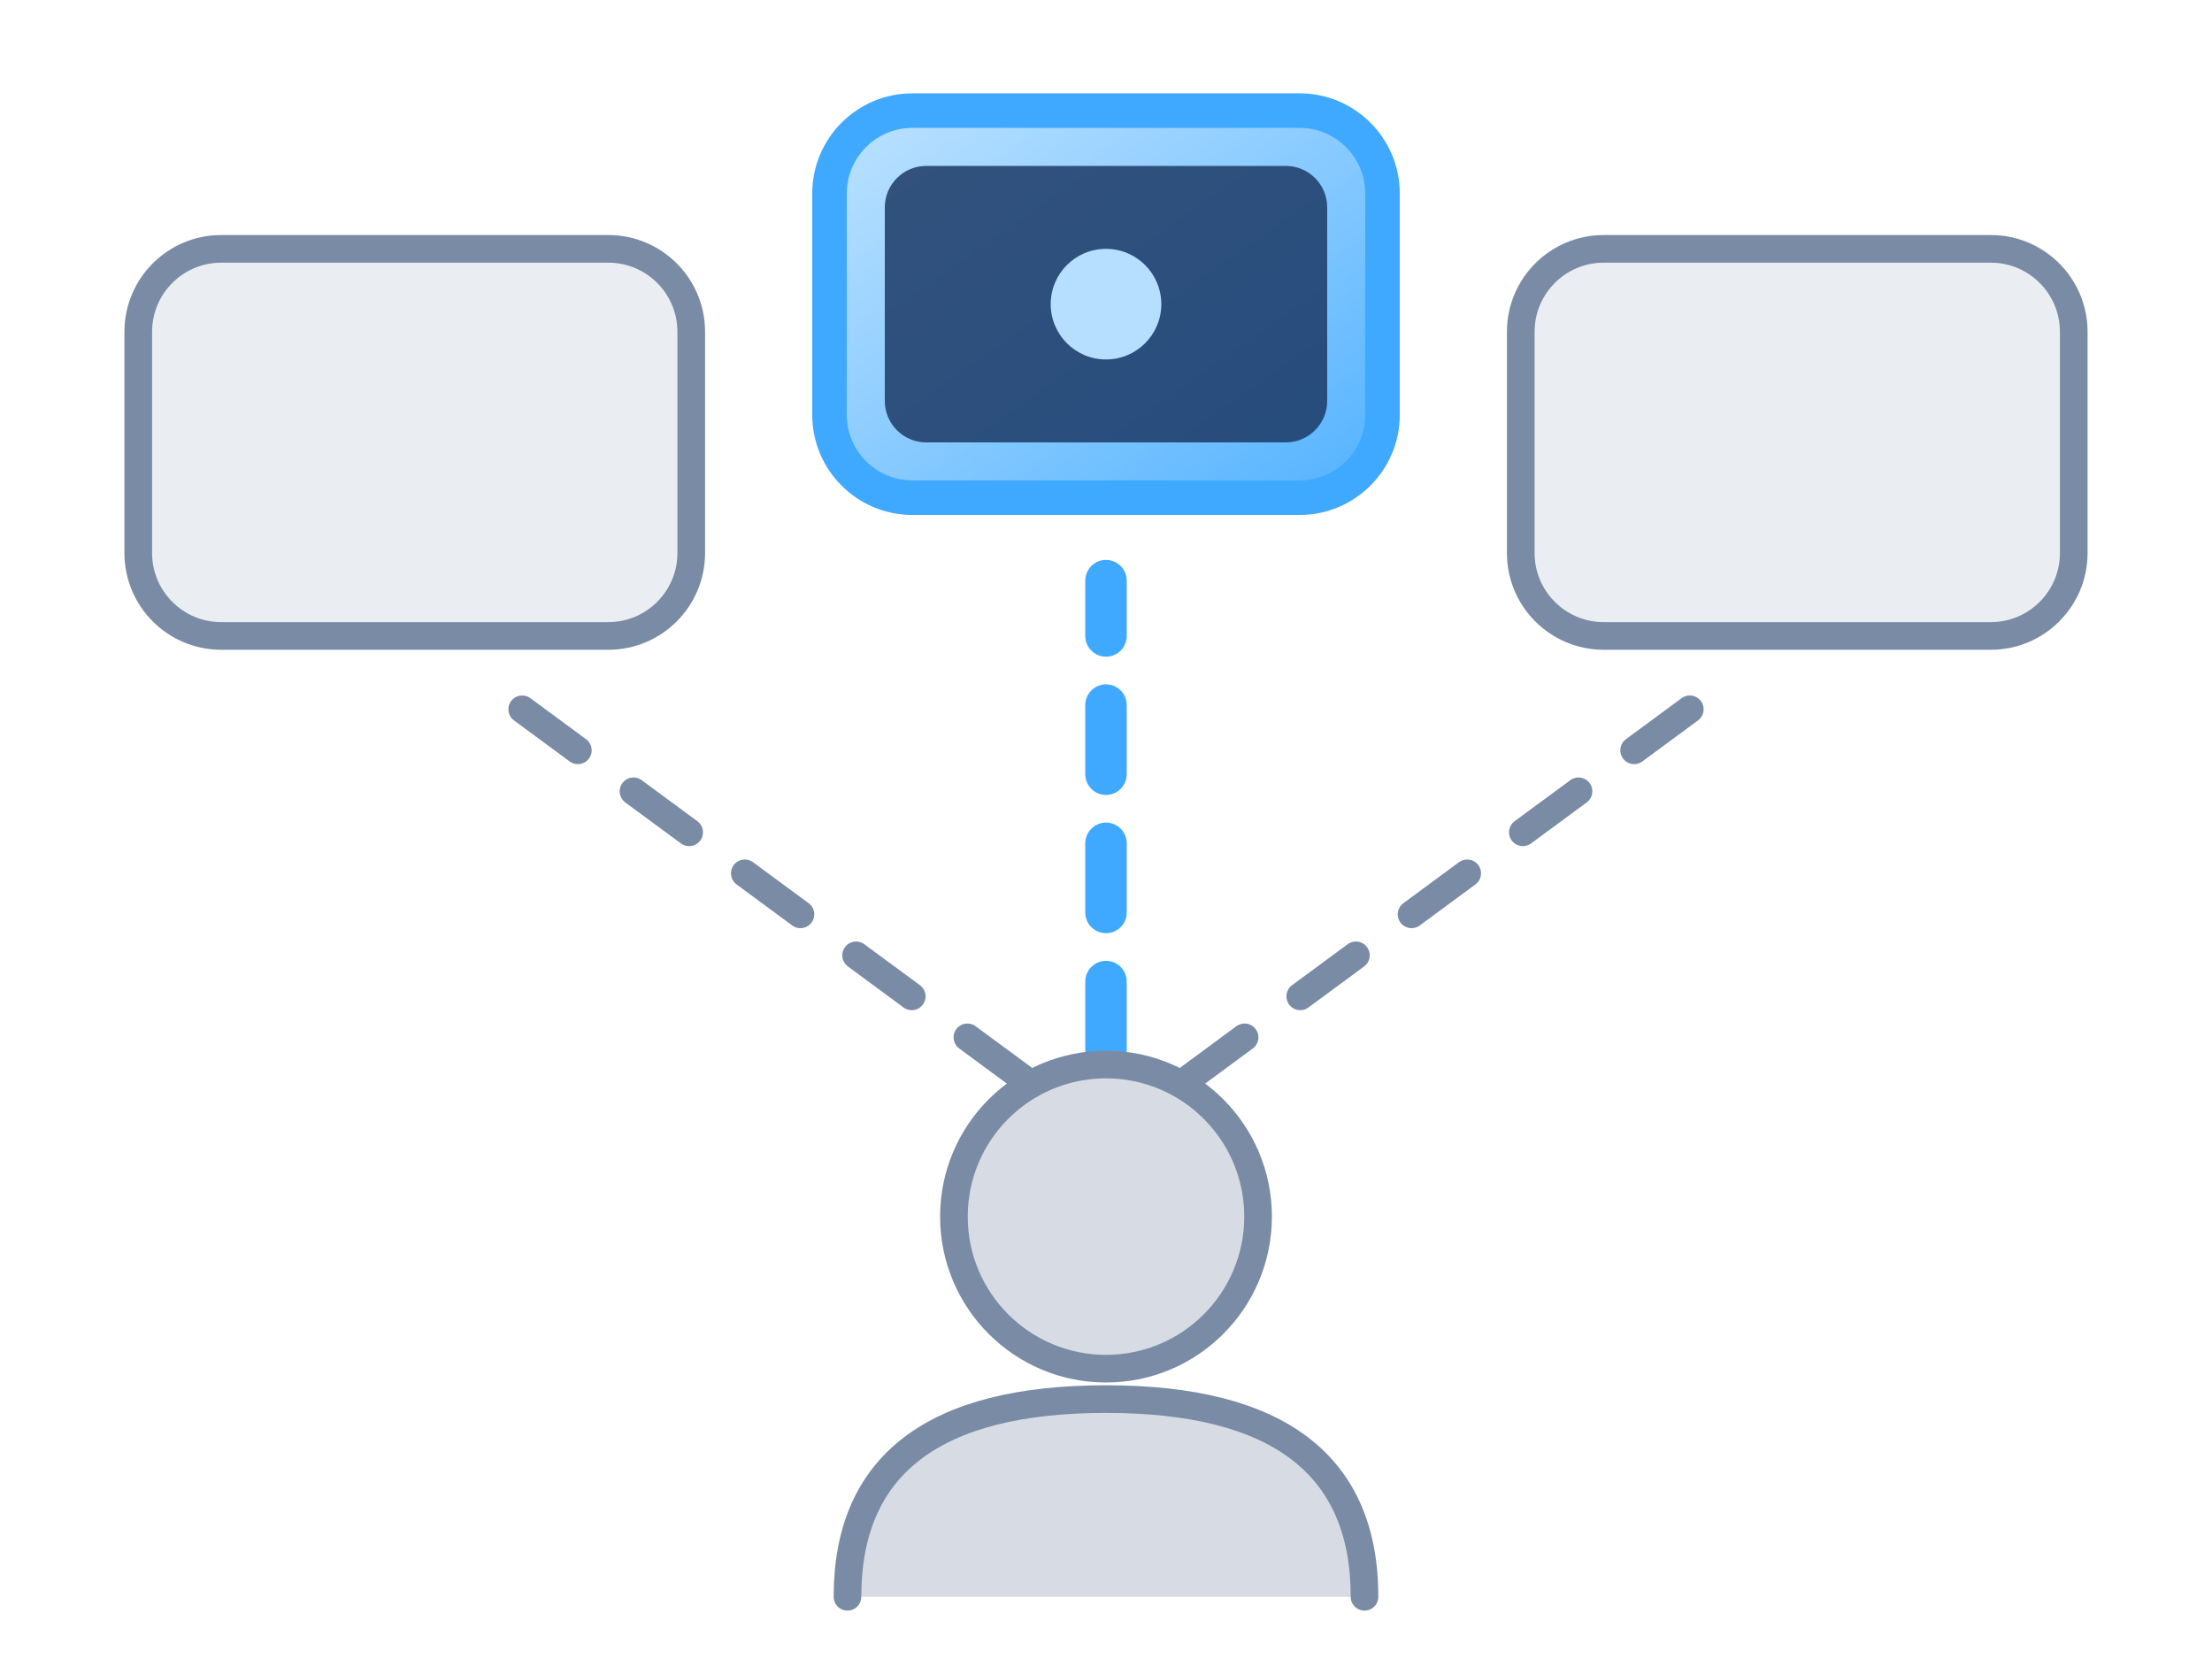
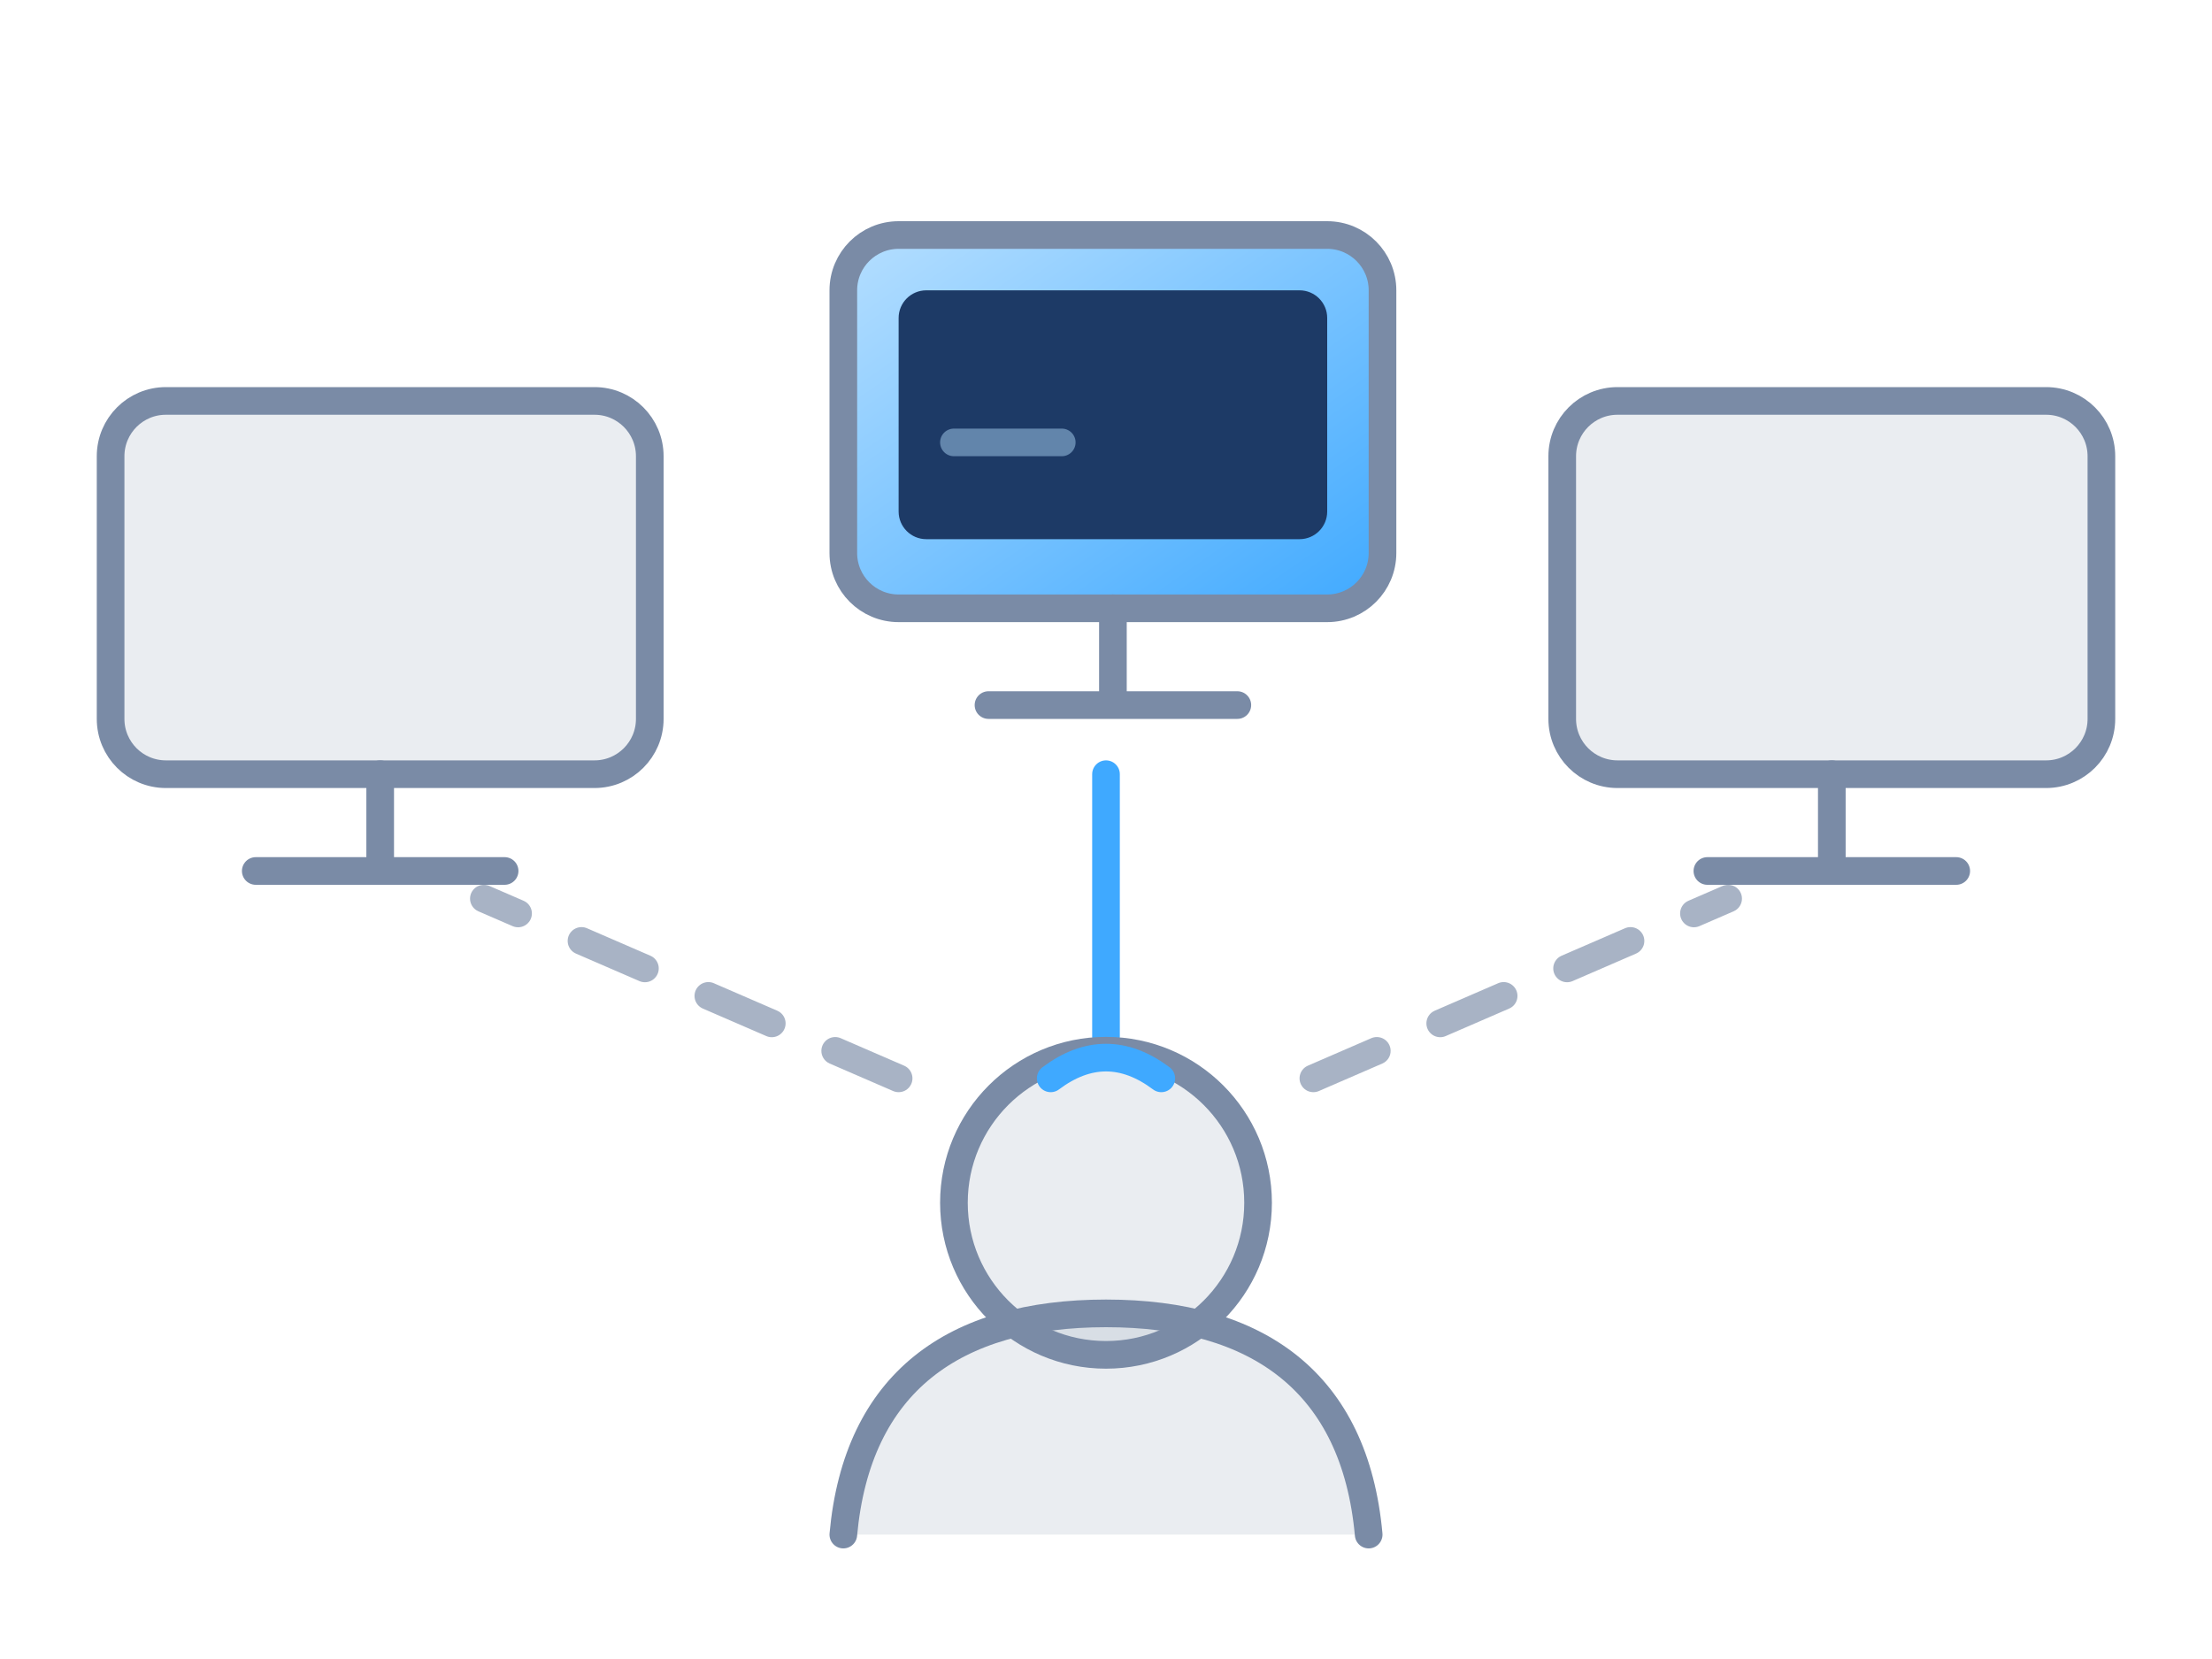
- <svg xmlns="http://www.w3.org/2000/svg" width="160" height="120" viewBox="0 0 160 120" role="img" aria-label="Look at each screen in turn">
+ <svg xmlns="http://www.w3.org/2000/svg" width="160" height="120" viewBox="0 0 160 120" role="img" aria-labelledby="title description">
  <defs>
-     <linearGradient id="scr" x1="0" y1="0" x2="1" y2="1">
-       <stop offset="0" stop-color="#B6DFFF" />
+     <linearGradient id="screen" x1="0" y1="0" x2="1" y2="1">
+       <stop stop-color="#B6DFFF" />
      <stop offset="1" stop-color="#3FA9FF" />
    </linearGradient>
-     <linearGradient id="tile" x1="0" y1="0" x2="0" y2="1">
-       <stop offset="0" stop-color="#24497F" />
-       <stop offset="1" stop-color="#0F1B2D" />
-     </linearGradient>
  </defs>
-   <rect x="10" y="18" width="40" height="28" rx="6" fill="#7A8BA6" fill-opacity=".16" stroke="#7A8BA6" stroke-width="2" />
-   <rect x="60" y="8" width="40" height="28" rx="6" fill="url(#scr)" fill-opacity=".9" stroke="#3FA9FF" stroke-width="2.5" />
-   <rect x="64" y="12" width="32" height="20" rx="3" fill="#1D3A66" fill-opacity=".85" />
-   <rect x="110" y="18" width="40" height="28" rx="6" fill="#7A8BA6" fill-opacity=".16" stroke="#7A8BA6" stroke-width="2" />
-   <path d="M80 76L80 42" fill="none" stroke="#3FA9FF" stroke-width="3" stroke-linecap="round" stroke-dasharray="5 5" />
-   <path d="M74 78L36 50" fill="none" stroke="#7A8BA6" stroke-width="2" stroke-linecap="round" stroke-dasharray="5 5" />
-   <path d="M86 78L124 50" fill="none" stroke="#7A8BA6" stroke-width="2" stroke-linecap="round" stroke-dasharray="5 5" />
-   <circle cx="80" cy="88" r="11" fill="#7A8BA6" fill-opacity=".3" stroke="#7A8BA6" stroke-width="2" />
-   <path d="M61.3 115.5q0-14.3 18.7-14.3q18.7 0 18.7 14.3" fill="#7A8BA6" fill-opacity=".3" stroke="#7A8BA6" stroke-width="2" stroke-linecap="round" />
-   <circle cx="80" cy="22" r="4" fill="#B6DFFF" />
+   <g>
+     <rect x="8" y="29" width="39" height="27" rx="4" fill="#7A8BA6" fill-opacity="0.16" stroke="#7A8BA6" stroke-width="2" />
+     <path d="M27.5 56v7m-9 0h18" fill="none" stroke="#7A8BA6" stroke-width="2" stroke-linecap="round" stroke-linejoin="round" />
+   </g>
+   <g>
+     <rect x="61" y="17" width="39" height="27" rx="4" fill="url(#screen)" fill-opacity="1" stroke="#7A8BA6" stroke-width="2" />
+     <rect x="65" y="21" width="31" height="18" rx="2" fill="#1D3A66" />
+     <path d="M69 32h7.8" fill="none" stroke="#B6DFFF" stroke-width="2" stroke-linecap="round" stroke-linejoin="round" opacity=".45" />
+     <path d="M80.5 44v7m-9 0h18" fill="none" stroke="#7A8BA6" stroke-width="2" stroke-linecap="round" stroke-linejoin="round" />
+   </g>
+   <g>
+     <rect x="113" y="29" width="39" height="27" rx="4" fill="#7A8BA6" fill-opacity="0.16" stroke="#7A8BA6" stroke-width="2" />
+     <path d="M132.5 56v7m-9 0h18" fill="none" stroke="#7A8BA6" stroke-width="2" stroke-linecap="round" stroke-linejoin="round" />
+   </g>
+   <path d="M80 75V56" fill="none" stroke="#3FA9FF" stroke-width="2" stroke-linecap="round" stroke-linejoin="round" />
+   <path d="M65 78 35 65m60 13 30-13" fill="none" stroke="#7A8BA6" stroke-width="2" stroke-linecap="round" stroke-linejoin="round" stroke-dasharray="5 5" opacity=".65" />
+   <circle cx="80" cy="87" r="11" fill="#7A8BA6" stroke="#7A8BA6" stroke-width="2" fill-opacity=".16" />
+   <path d="M61 111c1-11 8-16 19-16s18 5 19 16" fill="#7A8BA6" stroke="#7A8BA6" stroke-width="2" stroke-linecap="round" stroke-linejoin="round" fill-opacity=".16" />
+   <path d="M76 78q4-3 8 0" fill="none" stroke="#3FA9FF" stroke-width="2" stroke-linecap="round" stroke-linejoin="round" />
</svg>
